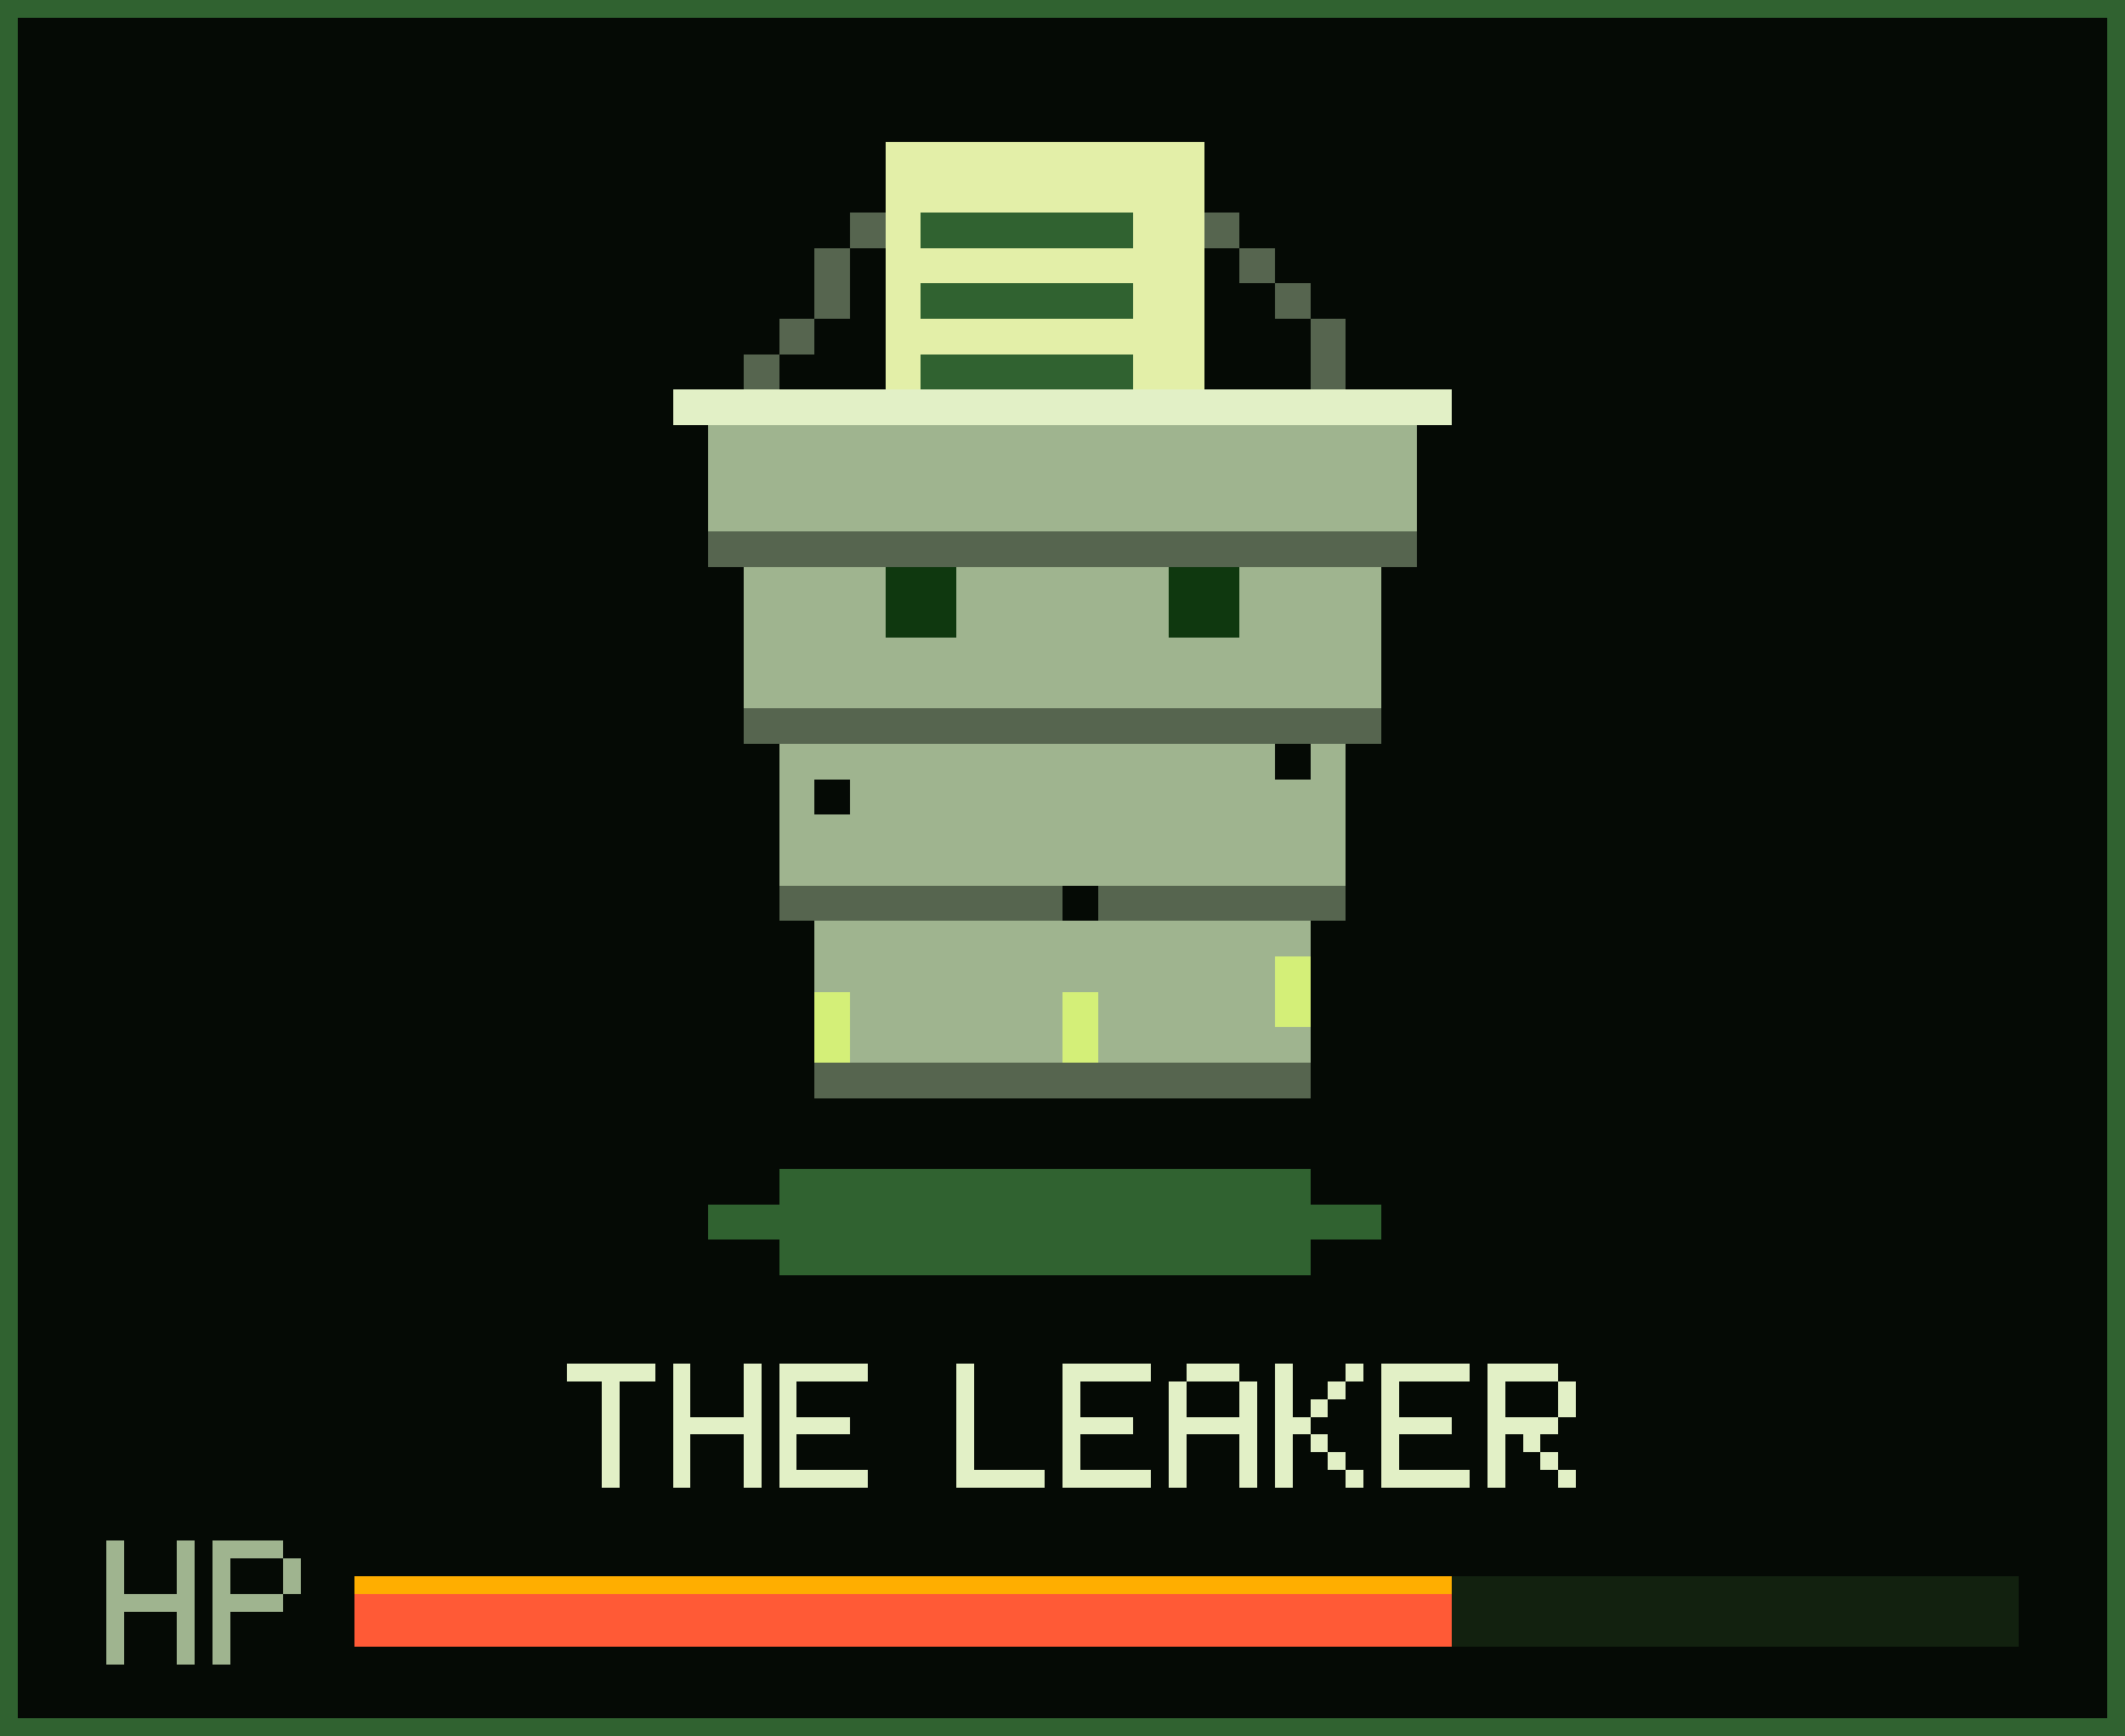
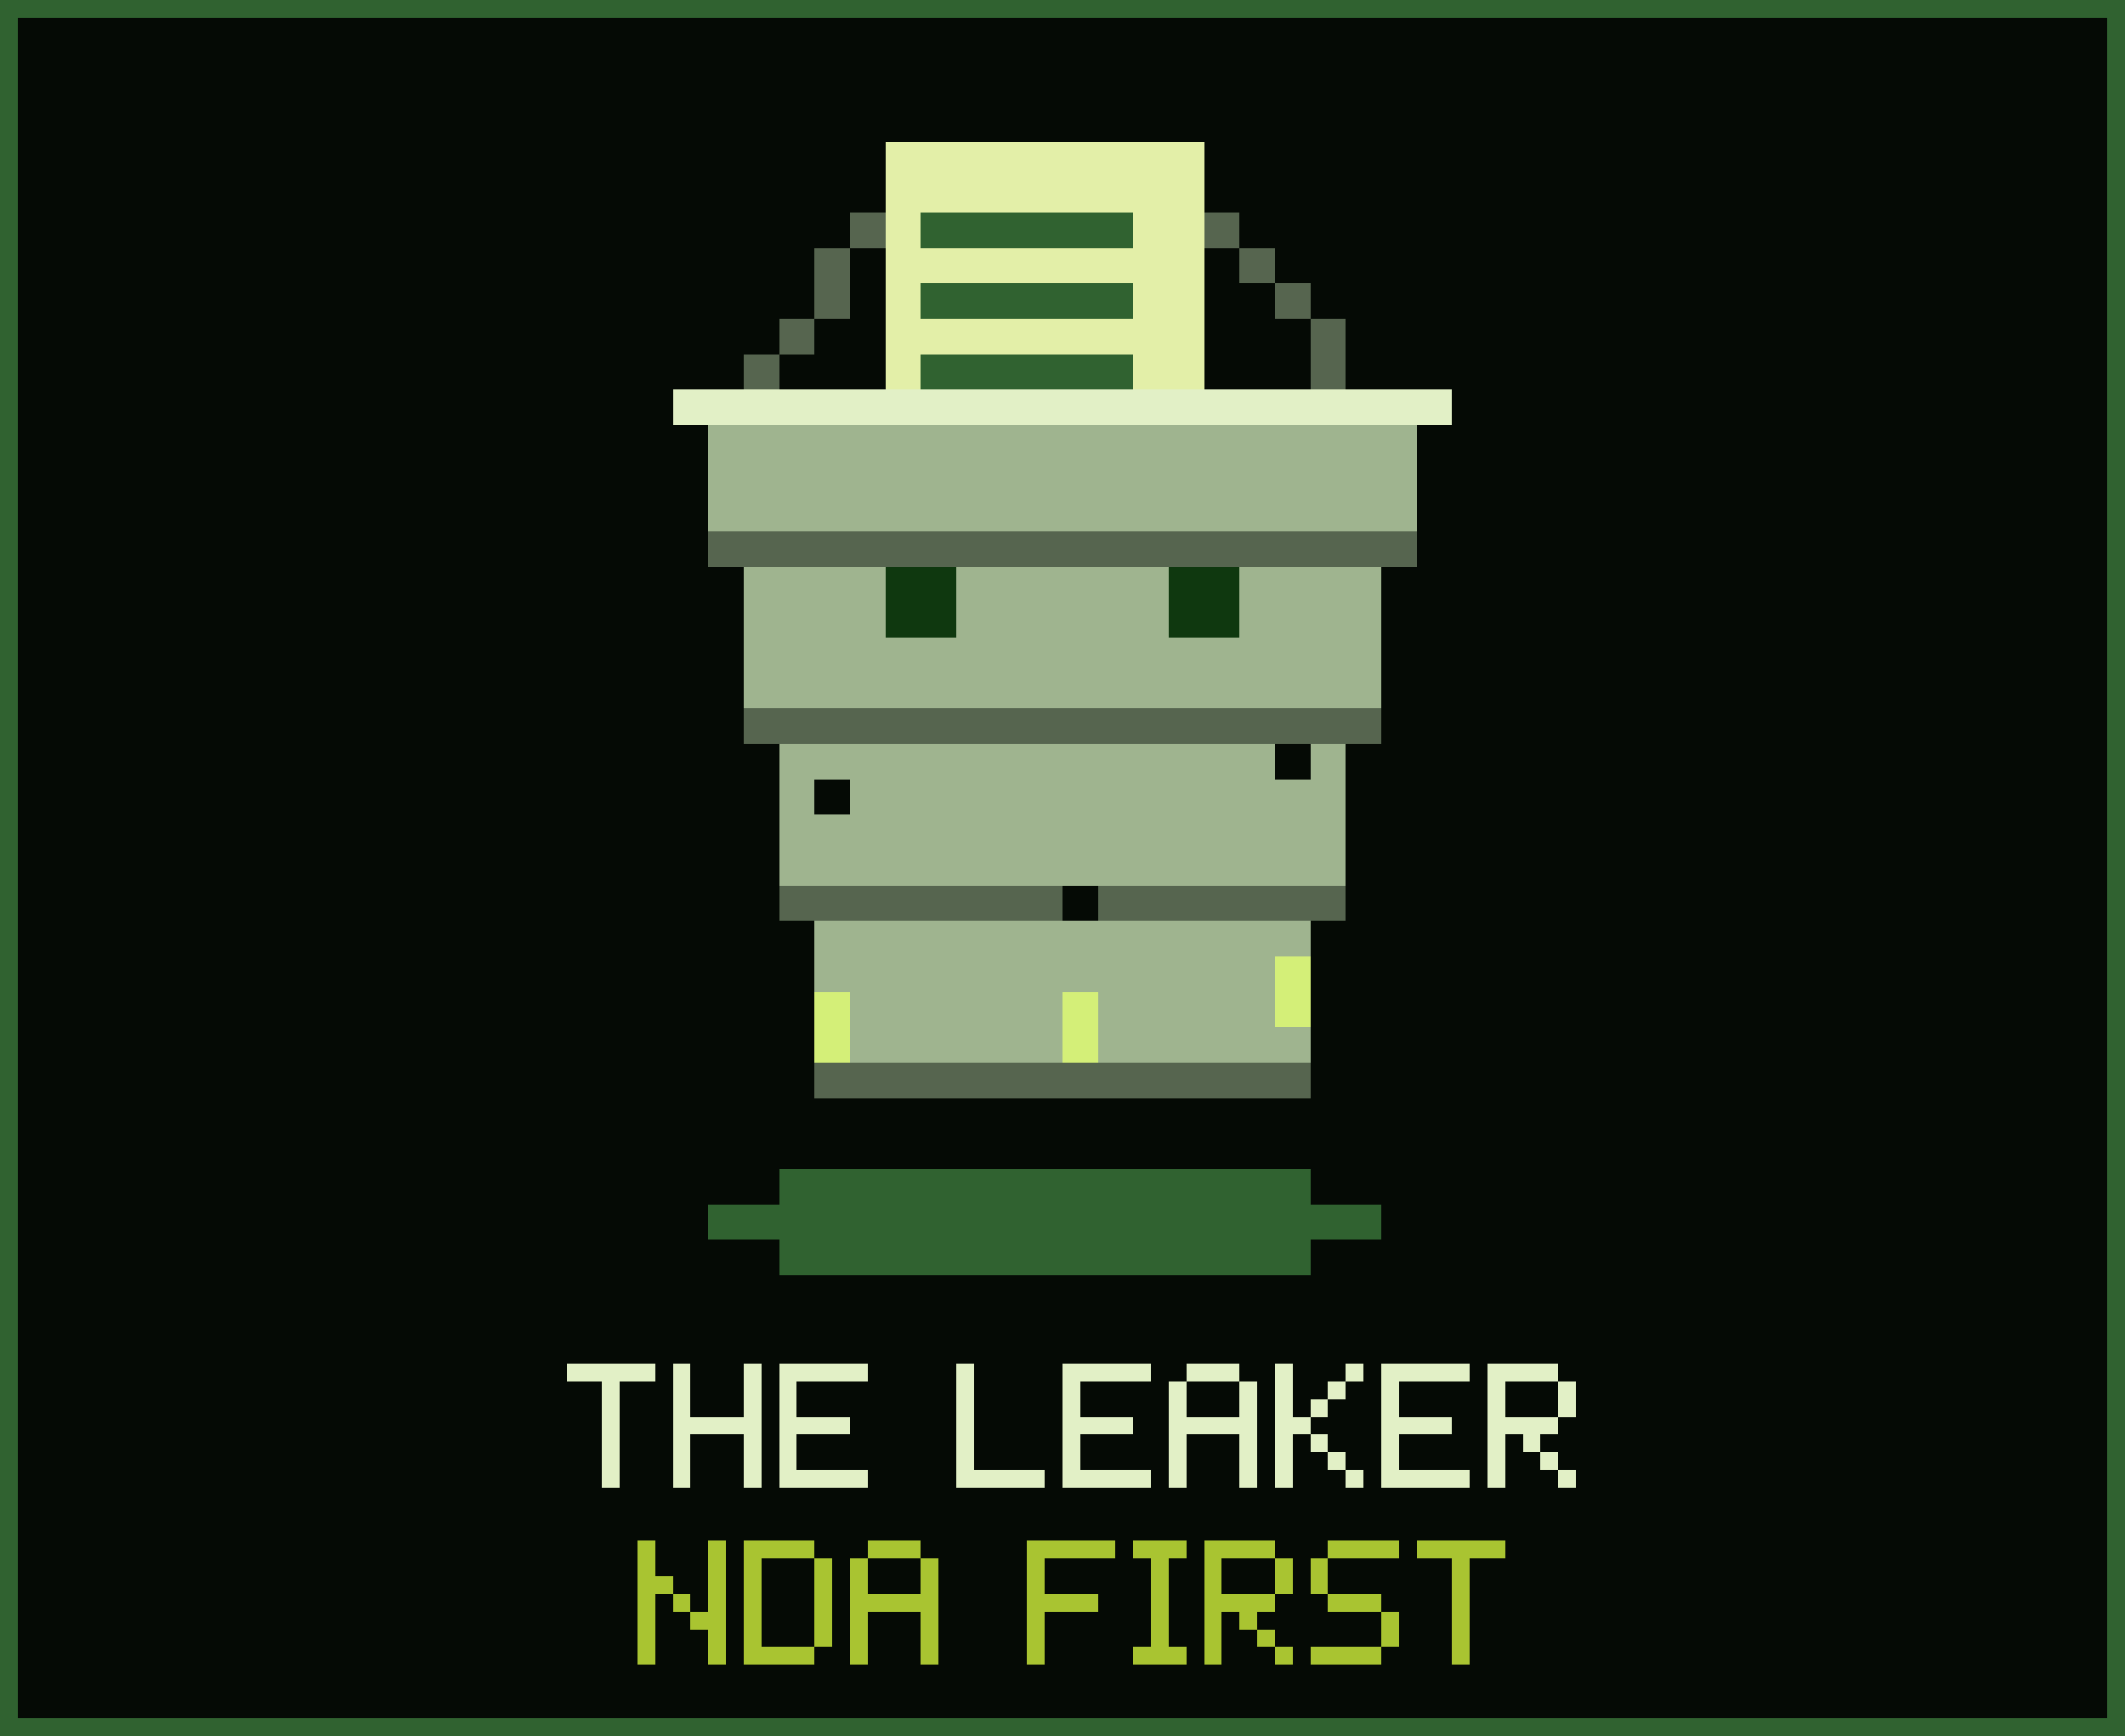
<svg xmlns="http://www.w3.org/2000/svg" viewBox="0 0 120 98" width="480" height="392" shape-rendering="crispEdges" role="img">
  <style>@keyframes boa{0%{opacity:1}50%{opacity:0}100%{opacity:0}}@keyframes bob{0%{opacity:0}50%{opacity:1}100%{opacity:1}}.boa{animation:boa 0.9s steps(1) infinite}.bob{opacity:0;animation:bob 0.9s steps(1) infinite}@media (prefers-reduced-motion: reduce){*{animation:none!important}}</style>
  <g transform="translate(0 0)">
    <g>
      <path fill="#306230" d="M0 0h120v1h-120zM0 1h1v1h-1zM119 1h1v1h-1zM0 2h1v1h-1zM119 2h1v1h-1zM0 3h1v1h-1zM119 3h1v1h-1zM0 4h1v1h-1zM119 4h1v1h-1zM0 5h1v1h-1zM119 5h1v1h-1zM0 6h1v1h-1zM119 6h1v1h-1zM0 7h1v1h-1zM119 7h1v1h-1zM0 8h1v1h-1zM119 8h1v1h-1zM0 9h1v1h-1zM119 9h1v1h-1zM0 10h1v1h-1zM119 10h1v1h-1zM0 11h1v1h-1zM119 11h1v1h-1zM0 12h1v1h-1zM119 12h1v1h-1zM0 13h1v1h-1zM119 13h1v1h-1zM0 14h1v1h-1zM119 14h1v1h-1zM0 15h1v1h-1zM119 15h1v1h-1zM0 16h1v1h-1zM119 16h1v1h-1zM0 17h1v1h-1zM119 17h1v1h-1zM0 18h1v1h-1zM119 18h1v1h-1zM0 19h1v1h-1zM119 19h1v1h-1zM0 20h1v1h-1zM119 20h1v1h-1zM0 21h1v1h-1zM119 21h1v1h-1zM0 22h1v1h-1zM119 22h1v1h-1zM0 23h1v1h-1zM119 23h1v1h-1zM0 24h1v1h-1zM119 24h1v1h-1zM0 25h1v1h-1zM119 25h1v1h-1zM0 26h1v1h-1zM119 26h1v1h-1zM0 27h1v1h-1zM119 27h1v1h-1zM0 28h1v1h-1zM119 28h1v1h-1zM0 29h1v1h-1zM119 29h1v1h-1zM0 30h1v1h-1zM119 30h1v1h-1zM0 31h1v1h-1zM119 31h1v1h-1zM0 32h1v1h-1zM119 32h1v1h-1zM0 33h1v1h-1zM119 33h1v1h-1zM0 34h1v1h-1zM119 34h1v1h-1zM0 35h1v1h-1zM119 35h1v1h-1zM0 36h1v1h-1zM119 36h1v1h-1zM0 37h1v1h-1zM119 37h1v1h-1zM0 38h1v1h-1zM119 38h1v1h-1zM0 39h1v1h-1zM119 39h1v1h-1zM0 40h1v1h-1zM119 40h1v1h-1zM0 41h1v1h-1zM119 41h1v1h-1zM0 42h1v1h-1zM119 42h1v1h-1zM0 43h1v1h-1zM119 43h1v1h-1zM0 44h1v1h-1zM119 44h1v1h-1zM0 45h1v1h-1zM119 45h1v1h-1zM0 46h1v1h-1zM119 46h1v1h-1zM0 47h1v1h-1zM119 47h1v1h-1zM0 48h1v1h-1zM119 48h1v1h-1zM0 49h1v1h-1zM119 49h1v1h-1zM0 50h1v1h-1zM119 50h1v1h-1zM0 51h1v1h-1zM119 51h1v1h-1zM0 52h1v1h-1zM119 52h1v1h-1zM0 53h1v1h-1zM119 53h1v1h-1zM0 54h1v1h-1zM119 54h1v1h-1zM0 55h1v1h-1zM119 55h1v1h-1zM0 56h1v1h-1zM119 56h1v1h-1zM0 57h1v1h-1zM119 57h1v1h-1zM0 58h1v1h-1zM119 58h1v1h-1zM0 59h1v1h-1zM119 59h1v1h-1zM0 60h1v1h-1zM119 60h1v1h-1zM0 61h1v1h-1zM119 61h1v1h-1zM0 62h1v1h-1zM119 62h1v1h-1zM0 63h1v1h-1zM119 63h1v1h-1zM0 64h1v1h-1zM119 64h1v1h-1zM0 65h1v1h-1zM119 65h1v1h-1zM0 66h1v1h-1zM119 66h1v1h-1zM0 67h1v1h-1zM119 67h1v1h-1zM0 68h1v1h-1zM119 68h1v1h-1zM0 69h1v1h-1zM119 69h1v1h-1zM0 70h1v1h-1zM119 70h1v1h-1zM0 71h1v1h-1zM119 71h1v1h-1zM0 72h1v1h-1zM119 72h1v1h-1zM0 73h1v1h-1zM119 73h1v1h-1zM0 74h1v1h-1zM119 74h1v1h-1zM0 75h1v1h-1zM119 75h1v1h-1zM0 76h1v1h-1zM119 76h1v1h-1zM0 77h1v1h-1zM119 77h1v1h-1zM0 78h1v1h-1zM119 78h1v1h-1zM0 79h1v1h-1zM119 79h1v1h-1zM0 80h1v1h-1zM119 80h1v1h-1zM0 81h1v1h-1zM119 81h1v1h-1zM0 82h1v1h-1zM119 82h1v1h-1zM0 83h1v1h-1zM119 83h1v1h-1zM0 84h1v1h-1zM119 84h1v1h-1zM0 85h1v1h-1zM119 85h1v1h-1zM0 86h1v1h-1zM119 86h1v1h-1zM0 87h1v1h-1zM119 87h1v1h-1zM0 88h1v1h-1zM119 88h1v1h-1zM0 89h1v1h-1zM119 89h1v1h-1zM0 90h1v1h-1zM119 90h1v1h-1zM0 91h1v1h-1zM119 91h1v1h-1zM0 92h1v1h-1zM119 92h1v1h-1zM0 93h1v1h-1zM119 93h1v1h-1zM0 94h1v1h-1zM119 94h1v1h-1zM0 95h1v1h-1zM119 95h1v1h-1zM0 96h1v1h-1zM119 96h1v1h-1zM0 97h120v1h-120z" />
-       <path fill="#050a05" d="M1 1h118v1h-118zM1 2h118v1h-118zM1 3h118v1h-118zM1 4h118v1h-118zM1 5h118v1h-118zM1 6h118v1h-118zM1 7h118v1h-118zM1 8h118v1h-118zM1 9h118v1h-118zM1 10h118v1h-118zM1 11h118v1h-118zM1 12h118v1h-118zM1 13h118v1h-118zM1 14h118v1h-118zM1 15h118v1h-118zM1 16h118v1h-118zM1 17h118v1h-118zM1 18h118v1h-118zM1 19h118v1h-118zM1 20h118v1h-118zM1 21h118v1h-118zM1 22h118v1h-118zM1 23h118v1h-118zM1 24h118v1h-118zM1 25h118v1h-118zM1 26h118v1h-118zM1 27h118v1h-118zM1 28h118v1h-118zM1 29h118v1h-118zM1 30h118v1h-118zM1 31h118v1h-118zM1 32h118v1h-118zM1 33h118v1h-118zM1 34h118v1h-118zM1 35h118v1h-118zM1 36h118v1h-118zM1 37h118v1h-118zM1 38h118v1h-118zM1 39h118v1h-118zM1 40h118v1h-118zM1 41h118v1h-118zM1 42h118v1h-118zM1 43h118v1h-118zM1 44h118v1h-118zM1 45h118v1h-118zM1 46h118v1h-118zM1 47h118v1h-118zM1 48h118v1h-118zM1 49h118v1h-118zM1 50h118v1h-118zM1 51h118v1h-118zM1 52h118v1h-118zM1 53h118v1h-118zM1 54h118v1h-118zM1 55h118v1h-118zM1 56h118v1h-118zM1 57h118v1h-118zM1 58h118v1h-118zM1 59h118v1h-118zM1 60h118v1h-118zM1 61h118v1h-118zM1 62h118v1h-118zM1 63h118v1h-118zM1 64h118v1h-118zM1 65h118v1h-118zM1 66h118v1h-118zM1 67h118v1h-118zM1 68h118v1h-118zM1 69h118v1h-118zM1 70h118v1h-118zM1 71h118v1h-118zM1 72h118v1h-118zM1 73h118v1h-118zM1 74h118v1h-118zM1 75h118v1h-118zM1 76h118v1h-118zM1 77h118v1h-118zM1 78h118v1h-118zM1 79h118v1h-118zM1 80h118v1h-118zM1 81h118v1h-118zM1 82h118v1h-118zM1 83h118v1h-118zM1 84h118v1h-118zM1 85h118v1h-118zM1 86h118v1h-118zM1 87h118v1h-118zM1 88h118v1h-118zM1 89h19v1h-19zM114 89h5v1h-5zM1 90h19v1h-19zM114 90h5v1h-5zM1 91h19v1h-19zM114 91h5v1h-5zM1 92h19v1h-19zM114 92h5v1h-5zM1 93h118v1h-118zM1 94h118v1h-118zM1 95h118v1h-118zM1 96h118v1h-118z" />
-       <path fill="#ffae00" d="M20 89h62v1h-62z" />
-       <path fill="#12210f" d="M82 89h32v1h-32zM82 90h32v1h-32zM82 91h32v1h-32zM82 92h32v1h-32z" />
-       <path fill="#ff5a36" d="M20 90h62v1h-62zM20 91h62v1h-62zM20 92h62v1h-62z" />
+       <path fill="#050a05" d="M1 1h118v1h-118zM1 2h118v1h-118zM1 3h118v1h-118zM1 4h118v1h-118zM1 5h118v1h-118zM1 6h118v1h-118zM1 7h118v1h-118zM1 8h118v1h-118zM1 9h118v1h-118zM1 10h118v1h-118zM1 11h118v1h-118zM1 12h118v1h-118zM1 13h118v1h-118zM1 14h118v1h-118zM1 15h118v1h-118zM1 16h118v1h-118zM1 17h118v1h-118zM1 18h118v1h-118zM1 19h118v1h-118zM1 20h118v1h-118zM1 21h118v1h-118zM1 22h118v1h-118zM1 23h118v1h-118zM1 24h118v1h-118zM1 25h118v1h-118zM1 26h118v1h-118zM1 27h118v1h-118zM1 28h118v1h-118zM1 29h118v1h-118zM1 30h118v1h-118zM1 31h118v1h-118zM1 32h118v1h-118zM1 33h118v1h-118zM1 34h118v1h-118zM1 35h118v1h-118zM1 36h118v1h-118zM1 37h118v1h-118zM1 38h118v1h-118zM1 39h118v1h-118zM1 40h118v1h-118zM1 41h118v1h-118zM1 42h118v1h-118zM1 43h118v1h-118zM1 44h118v1h-118zM1 45h118v1h-118zM1 46h118v1h-118zM1 47h118v1h-118zM1 48h118v1h-118zM1 49h118v1h-118zM1 50h118v1h-118zM1 51h118v1h-118zM1 52h118v1h-118zM1 53h118v1h-118zM1 54h118v1h-118zM1 55h118v1h-118zM1 56h118v1h-118zM1 57h118v1h-118zM1 58h118v1h-118zM1 59h118v1h-118zM1 60h118v1h-118zM1 61h118v1h-118zM1 62h118v1h-118zM1 63h118v1h-118zM1 64h118v1h-118zM1 65h118v1h-118zM1 66h118v1h-118zM1 67h118v1h-118zM1 68h118v1h-118zM1 69h118v1h-118zM1 70h118v1h-118zM1 71h118v1h-118zM1 72h118v1h-118zM1 73h118v1h-118zM1 74h118v1h-118zM1 75h118v1h-118zM1 76h118v1h-118zM1 77h118v1h-118zM1 78h118v1h-118zM1 79h118v1h-118zM1 80h118v1h-118zM1 81h118v1h-118zM1 82h118v1h-118zM1 83h118v1h-118zM1 84h118v1h-118zM1 85h118v1h-118zM1 86h118v1h-118zM1 87h118v1h-118zM1 88h118v1h-118zM1 89h118v1h-118zM1 90h118v1h-118zM1 91h118v1h-118zM1 92h118v1h-118zM1 93h118v1h-118zM1 94h118v1h-118zM1 95h118v1h-118zM1 96h118v1h-118z" />
    </g>
    <path fill="#e2f0c6" d="M32 77h5v1h-5zM34 78h1v1h-1zM34 79h1v1h-1zM34 80h1v1h-1zM34 81h1v1h-1zM34 82h1v1h-1zM34 83h1v1h-1zM38 77h1v1h-1zM42 77h1v1h-1zM38 78h1v1h-1zM42 78h1v1h-1zM38 79h1v1h-1zM42 79h1v1h-1zM38 80h5v1h-5zM38 81h1v1h-1zM42 81h1v1h-1zM38 82h1v1h-1zM42 82h1v1h-1zM38 83h1v1h-1zM42 83h1v1h-1zM44 77h5v1h-5zM44 78h1v1h-1zM44 79h1v1h-1zM44 80h4v1h-4zM44 81h1v1h-1zM44 82h1v1h-1zM44 83h5v1h-5zM54 77h1v1h-1zM54 78h1v1h-1zM54 79h1v1h-1zM54 80h1v1h-1zM54 81h1v1h-1zM54 82h1v1h-1zM54 83h5v1h-5zM60 77h5v1h-5zM60 78h1v1h-1zM60 79h1v1h-1zM60 80h4v1h-4zM60 81h1v1h-1zM60 82h1v1h-1zM60 83h5v1h-5zM67 77h3v1h-3zM66 78h1v1h-1zM70 78h1v1h-1zM66 79h1v1h-1zM70 79h1v1h-1zM66 80h5v1h-5zM66 81h1v1h-1zM70 81h1v1h-1zM66 82h1v1h-1zM70 82h1v1h-1zM66 83h1v1h-1zM70 83h1v1h-1zM72 77h1v1h-1zM76 77h1v1h-1zM72 78h1v1h-1zM75 78h1v1h-1zM72 79h1v1h-1zM74 79h1v1h-1zM72 80h2v1h-2zM72 81h1v1h-1zM74 81h1v1h-1zM72 82h1v1h-1zM75 82h1v1h-1zM72 83h1v1h-1zM76 83h1v1h-1zM78 77h5v1h-5zM78 78h1v1h-1zM78 79h1v1h-1zM78 80h4v1h-4zM78 81h1v1h-1zM78 82h1v1h-1zM78 83h5v1h-5zM84 77h4v1h-4zM84 78h1v1h-1zM88 78h1v1h-1zM84 79h1v1h-1zM88 79h1v1h-1zM84 80h4v1h-4zM84 81h1v1h-1zM86 81h1v1h-1zM84 82h1v1h-1zM87 82h1v1h-1zM84 83h1v1h-1zM88 83h1v1h-1z" />
-     <path fill="#9fb48f" d="M6 87h1v1h-1zM10 87h1v1h-1zM6 88h1v1h-1zM10 88h1v1h-1zM6 89h1v1h-1zM10 89h1v1h-1zM6 90h5v1h-5zM6 91h1v1h-1zM10 91h1v1h-1zM6 92h1v1h-1zM10 92h1v1h-1zM6 93h1v1h-1zM10 93h1v1h-1zM12 87h4v1h-4zM12 88h1v1h-1zM16 88h1v1h-1zM12 89h1v1h-1zM16 89h1v1h-1zM12 90h4v1h-4zM12 91h1v1h-1zM12 92h1v1h-1zM12 93h1v1h-1z" />
+     <path fill="#a9c431" d="M36 87h1v1h-1zM40 87h1v1h-1zM36 88h1v1h-1zM40 88h1v1h-1zM36 89h2v1h-2zM40 89h1v1h-1zM36 90h1v1h-1zM38 90h1v1h-1zM40 90h1v1h-1zM36 91h1v1h-1zM39 91h2v1h-2zM36 92h1v1h-1zM40 92h1v1h-1zM36 93h1v1h-1zM40 93h1v1h-1zM42 87h4v1h-4zM42 88h1v1h-1zM46 88h1v1h-1zM42 89h1v1h-1zM46 89h1v1h-1zM42 90h1v1h-1zM46 90h1v1h-1zM42 91h1v1h-1zM46 91h1v1h-1zM42 92h1v1h-1zM46 92h1v1h-1zM42 93h4v1h-4zM49 87h3v1h-3zM48 88h1v1h-1zM52 88h1v1h-1zM48 89h1v1h-1zM52 89h1v1h-1zM48 90h5v1h-5zM48 91h1v1h-1zM52 91h1v1h-1zM48 92h1v1h-1zM52 92h1v1h-1zM48 93h1v1h-1zM52 93h1v1h-1zM58 87h5v1h-5zM58 88h1v1h-1zM58 89h1v1h-1zM58 90h4v1h-4zM58 91h1v1h-1zM58 92h1v1h-1zM58 93h1v1h-1zM64 87h3v1h-3zM65 88h1v1h-1zM65 89h1v1h-1zM65 90h1v1h-1zM65 91h1v1h-1zM65 92h1v1h-1zM64 93h3v1h-3zM68 87h4v1h-4zM68 88h1v1h-1zM72 88h1v1h-1zM68 89h1v1h-1zM72 89h1v1h-1zM68 90h4v1h-4zM68 91h1v1h-1zM70 91h1v1h-1zM68 92h1v1h-1zM71 92h1v1h-1zM68 93h1v1h-1zM72 93h1v1h-1zM75 87h4v1h-4zM74 88h1v1h-1zM74 89h1v1h-1zM75 90h3v1h-3zM78 91h1v1h-1zM78 92h1v1h-1zM74 93h4v1h-4zM80 87h5v1h-5zM82 88h1v1h-1zM82 89h1v1h-1zM82 90h1v1h-1zM82 91h1v1h-1zM82 92h1v1h-1zM82 93h1v1h-1z" />
  </g>
  <g class="boa">
    <g transform="translate(24 2) scale(2)">
      <g>
        <path fill="#e3efa8" d="M13 3h9v1h-9zM13 4h9v1h-9zM13 5h1v1h-1zM20 5h2v1h-2zM13 6h9v1h-9zM13 7h1v1h-1zM20 7h2v1h-2zM13 8h9v1h-9zM13 9h1v1h-1zM20 9h2v1h-2z" />
        <path fill="#56654f" d="M12 5h1v1h-1zM22 5h1v1h-1zM11 6h1v1h-1zM23 6h1v1h-1zM11 7h1v1h-1zM24 7h1v1h-1zM10 8h1v1h-1zM25 8h1v1h-1zM9 9h1v1h-1zM25 9h1v1h-1zM8 14h20v1h-20zM9 19h18v1h-18zM10 24h8v1h-8zM19 24h7v1h-7zM11 29h14v1h-14z" />
        <path fill="#306230" d="M14 5h6v1h-6zM14 7h6v1h-6zM14 9h6v1h-6zM10 32h15v1h-15zM8 33h19v1h-19zM10 34h15v1h-15z" />
        <path fill="#e2f0c6" d="M7 10h22v1h-22z" />
        <path fill="#9fb48f" d="M8 11h20v1h-20zM8 12h20v1h-20zM8 13h20v1h-20zM9 15h4v1h-4zM15 15h6v1h-6zM23 15h4v1h-4zM9 16h4v1h-4zM15 16h6v1h-6zM23 16h4v1h-4zM9 17h18v1h-18zM9 18h18v1h-18zM10 20h14v1h-14zM25 20h1v1h-1zM10 21h1v1h-1zM12 21h14v1h-14zM10 22h16v1h-16zM10 23h16v1h-16zM11 25h14v1h-14zM11 26h13v1h-13zM12 27h6v1h-6zM19 27h5v1h-5zM12 28h6v1h-6zM19 28h6v1h-6z" />
        <path fill="#0f380f" d="M13 15h2v1h-2zM21 15h2v1h-2zM13 16h2v1h-2zM21 16h2v1h-2z" />
        <path fill="#050a05" d="M24 20h1v1h-1zM11 21h1v1h-1zM18 24h1v1h-1z" />
        <path fill="#d4ef78" d="M24 26h1v1h-1zM11 27h1v1h-1zM18 27h1v1h-1zM24 27h1v1h-1zM11 28h1v1h-1zM18 28h1v1h-1z" />
      </g>
    </g>
  </g>
  <g class="bob">
    <g transform="translate(24 2) scale(2)">
      <g>
        <path fill="#e3efa8" d="M13 4h9v1h-9zM13 5h9v1h-9zM13 6h1v1h-1zM20 6h2v1h-2zM13 7h9v1h-9zM13 8h1v1h-1zM20 8h2v1h-2zM13 9h9v1h-9z" />
        <path fill="#56654f" d="M12 5h1v1h-1zM22 5h1v1h-1zM11 6h1v1h-1zM23 6h1v1h-1zM11 7h1v1h-1zM24 7h1v1h-1zM10 8h1v1h-1zM25 8h1v1h-1zM9 9h1v1h-1zM25 9h1v1h-1zM8 14h20v1h-20zM9 19h18v1h-18zM10 24h1v1h-1zM12 24h6v1h-6zM19 24h5v1h-5zM25 24h1v1h-1zM11 29h14v1h-14z" />
        <path fill="#306230" d="M14 6h6v1h-6zM14 8h6v1h-6zM10 32h15v1h-15zM8 33h19v1h-19zM10 34h15v1h-15z" />
        <path fill="#e2f0c6" d="M7 10h22v1h-22z" />
        <path fill="#9fb48f" d="M8 11h20v1h-20zM8 12h20v1h-20zM8 13h20v1h-20zM9 15h4v1h-4zM15 15h6v1h-6zM23 15h4v1h-4zM9 16h4v1h-4zM15 16h6v1h-6zM23 16h4v1h-4zM9 17h18v1h-18zM9 18h18v1h-18zM10 20h14v1h-14zM25 20h1v1h-1zM10 21h1v1h-1zM12 21h14v1h-14zM10 22h16v1h-16zM10 23h14v1h-14zM25 23h1v1h-1zM12 25h13v1h-13zM11 26h14v1h-14zM11 27h14v1h-14zM11 28h14v1h-14z" />
        <path fill="#0f380f" d="M13 15h2v1h-2zM21 15h2v1h-2zM13 16h2v1h-2zM21 16h2v1h-2z" />
        <path fill="#050a05" d="M24 20h1v1h-1zM11 21h1v1h-1zM18 24h1v1h-1z" />
        <path fill="#d4ef78" d="M24 23h1v1h-1zM11 24h1v1h-1zM24 24h1v1h-1zM11 25h1v1h-1zM18 30h1v1h-1zM18 31h1v1h-1z" />
      </g>
    </g>
  </g>
</svg>
